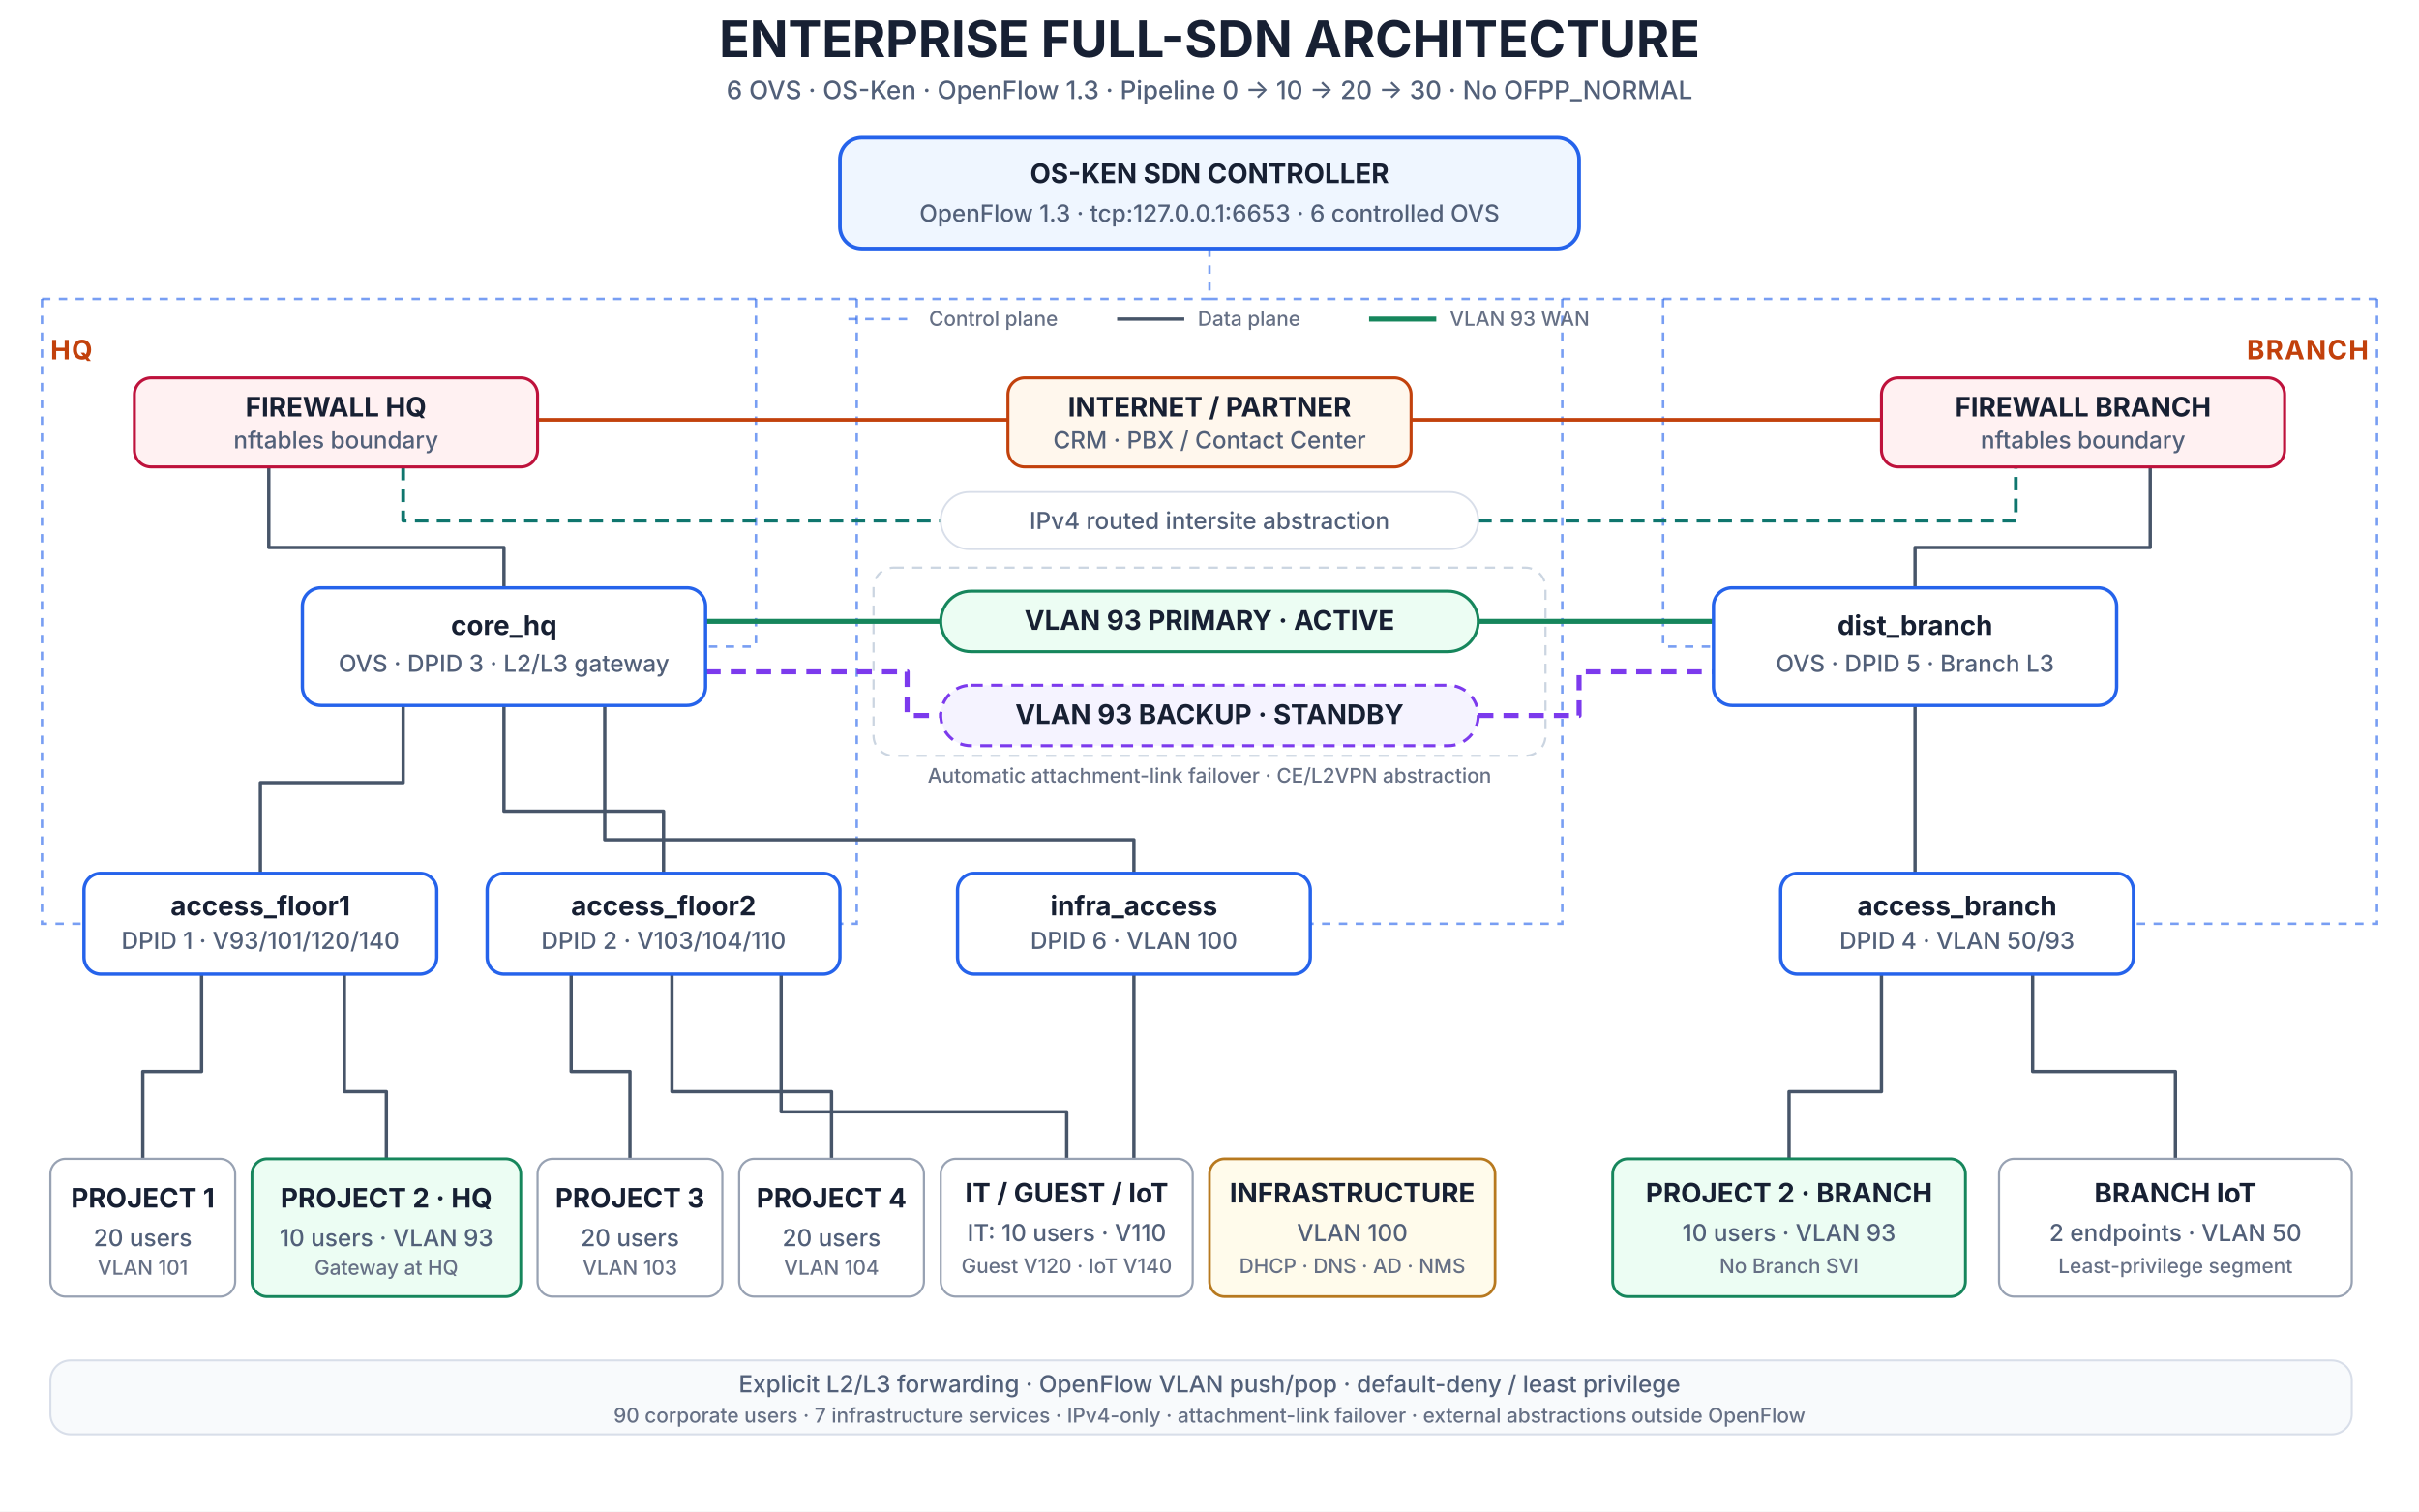
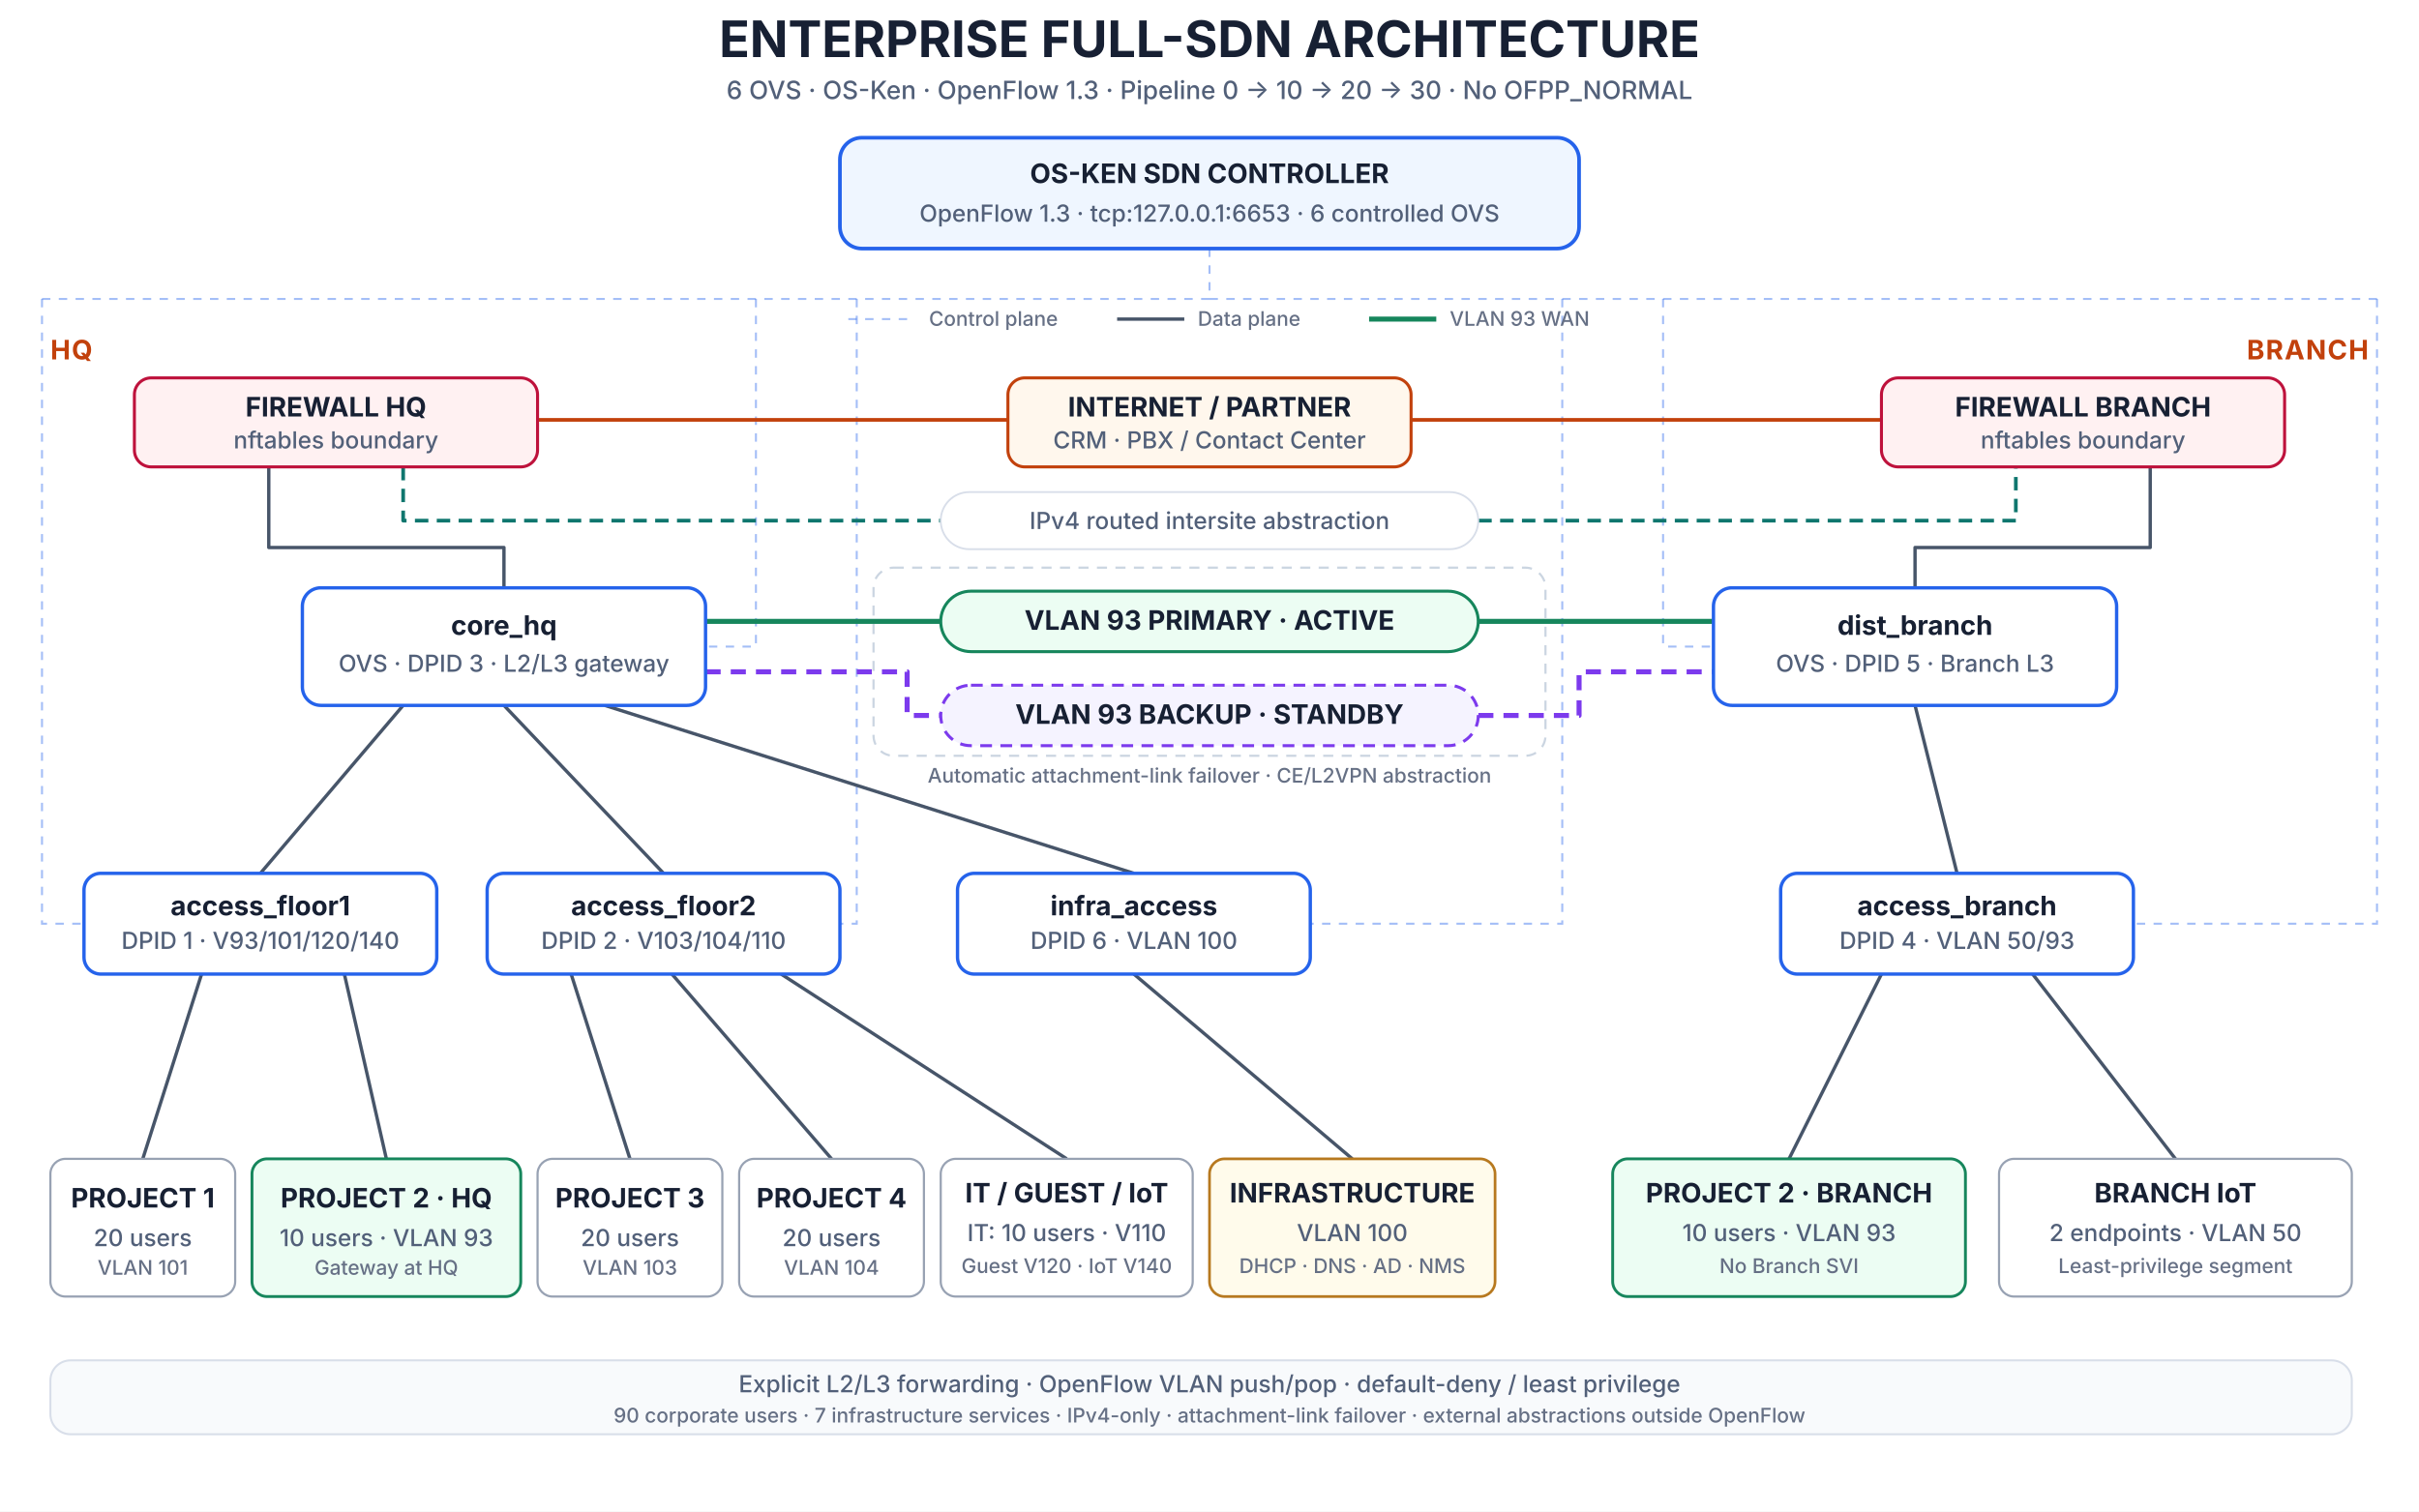
<svg xmlns="http://www.w3.org/2000/svg" width="1440" height="900" viewBox="0 0 1440 900" role="img" aria-labelledby="title desc">
  <defs>
    <style>
      text { font-family: Inter, "Segoe UI", system-ui, sans-serif; }
      .title { font-size: 30px; font-weight: 750; fill: #172033; }
      .subtitle { font-size: 15px; font-weight: 550; fill: #526079; }
      .section { font-size: 16px; font-weight: 750; fill: #c2410c; letter-spacing: .7px; }
      .label { font-size: 16px; font-weight: 750; fill: #172033; }
      .small { font-size: 14px; font-weight: 500; fill: #526079; }
      .note { font-size: 12px; font-weight: 550; fill: #667085; }
      .canvas { fill: #ffffff; }
      .band { fill: #f8fafc; stroke: #d8dee9; stroke-width: 1.2; }
      .controller { fill: #eff6ff; stroke: #2563eb; stroke-width: 2.2; }
      .ovs { fill: #ffffff; stroke: #2563eb; stroke-width: 2; }
      .firewall { fill: #fff1f2; stroke: #be123c; stroke-width: 1.8; }
      .external { fill: #fff7ed; stroke: #c2410c; stroke-width: 1.8; }
      .endpoint { fill: #ffffff; stroke: #98a2b3; stroke-width: 1.3; }
      .project93 { fill: #ecfdf3; stroke: #16865c; stroke-width: 1.7; }
      .infra { fill: #fffbeb; stroke: #b7791f; stroke-width: 1.6; }
      .wan { fill: none; stroke: #cbd5e1; stroke-width: 1.3; stroke-dasharray: 6 5; }
      .primary-box { fill: #ecfdf3; stroke: #16865c; stroke-width: 1.8; }
      .backup-box { fill: #f5f3ff; stroke: #7c3aed; stroke-width: 1.8; stroke-dasharray: 7 5; }
      .pill { fill: #ffffff; stroke: #d8dee9; stroke-width: 1.1; }
-       .control { fill: none; stroke: #2563eb; stroke-width: 1.5; stroke-dasharray: 5 5; opacity: .62; }
+       .control { fill: none; stroke: #2563eb; stroke-width: 1.2; stroke-dasharray: 5 5; opacity: .42; }
      .data { fill: none; stroke: #475569; stroke-width: 2; stroke-linejoin: round; }
      .external-link { fill: none; stroke: #c2410c; stroke-width: 2.2; stroke-linejoin: round; }
      .routed { fill: none; stroke: #0f766e; stroke-width: 2.2; stroke-dasharray: 8 5; stroke-linejoin: round; }
      .primary { fill: none; stroke: #16865c; stroke-width: 3; stroke-linejoin: round; }
      .backup { fill: none; stroke: #7c3aed; stroke-width: 3; stroke-dasharray: 9 6; stroke-linejoin: round; }
    </style>
  </defs>
  <rect width="1440" height="900" class="canvas" />
  <text x="720" y="34" text-anchor="middle" class="title">ENTERPRISE FULL-SDN ARCHITECTURE</text>
  <text x="720" y="59" text-anchor="middle" class="subtitle">6 OVS · OS-Ken · OpenFlow 1.3 · Pipeline 0 → 10 → 20 → 30 · No OFPP_NORMAL</text>
  <rect x="500" y="82" width="440" height="66" rx="13" class="controller" />
  <text x="720" y="109" text-anchor="middle" class="label">OS-KEN SDN CONTROLLER</text>
  <text x="720" y="132" text-anchor="middle" class="small">OpenFlow 1.3 · tcp:127.0.0.1:6653 · 6 controlled OVS</text>
  <path d="M720 148 V178 H25 M720 178 H1415" class="control" />
  <path d="M25 178 V550 H50 M450 178 V385 H420 M510 178 V550 H500 M930 178 V550 H780 M990 178 V385 H1020 M1415 178 V550 H1270" class="control" />
  <line x1="505" y1="190" x2="545" y2="190" class="control" />
  <text x="553" y="194" class="note">Control plane</text>
  <line x1="665" y1="190" x2="705" y2="190" class="data" />
  <text x="713" y="194" class="note">Data plane</text>
  <line x1="815" y1="190" x2="855" y2="190" class="primary" />
  <text x="863" y="194" class="note">VLAN 93 WAN</text>
  <text x="30" y="214" class="section">HQ</text>
  <text x="1410" y="214" text-anchor="end" class="section">BRANCH</text>
  <path d="M320 250 H600 M840 250 H1120" class="external-link" />
  <path d="M160 278 V326 H300 V350 M1280 278 V326 H1140 V350" class="data" />
  <path d="M240 278 V310 H560 M880 310 H1200 V278" class="routed" />
  <path d="M420 370 H560 M880 370 H1020" class="primary" />
  <path d="M420 400 H540 V426 H560 M880 426 H940 V400 H1020" class="backup" />
-   <path d="M240 420 V466 H155 V520 M300 420 V483 H395 V520 M360 420 V500 H675 V520 M1140 420 V520" class="data" />
-   <path d="M120 580 V638 H85 V690 M205 580 V650 H230 V690 M340 580 V638 H375 V690 M400 580 V650 H495 V690 M465 580 V662 H635 V690 M675 580 V690 M1120 580 V650 H1065 V690 M1210 580 V638 H1295 V690" class="data" />
+   <path d="M240 420 L155 520 M300 420 L395 520 M360 420 L675 520 M1140 420 L1165 520" class="data" />
+   <path d="M120 580 L85 690 M205 580 L230 690 M340 580 L375 690 M400 580 L495 690 M465 580 L635 690 M675 580 L805 690 M1120 580 L1065 690 M1210 580 L1295 690" class="data" />
  <rect x="80" y="225" width="240" height="53" rx="10" class="firewall" />
  <text x="200" y="248" text-anchor="middle" class="label">FIREWALL HQ</text>
  <text x="200" y="267" text-anchor="middle" class="small">nftables boundary</text>
  <rect x="600" y="225" width="240" height="53" rx="10" class="external" />
  <text x="720" y="248" text-anchor="middle" class="label">INTERNET / PARTNER</text>
  <text x="720" y="267" text-anchor="middle" class="small">CRM · PBX / Contact Center</text>
  <rect x="1120" y="225" width="240" height="53" rx="10" class="firewall" />
  <text x="1240" y="248" text-anchor="middle" class="label">FIREWALL BRANCH</text>
  <text x="1240" y="267" text-anchor="middle" class="small">nftables boundary</text>
  <rect x="560" y="293" width="320" height="34" rx="17" class="pill" />
  <text x="720" y="315" text-anchor="middle" class="small">IPv4 routed intersite abstraction</text>
  <rect x="180" y="350" width="240" height="70" rx="11" class="ovs" />
  <text x="300" y="378" text-anchor="middle" class="label">core_hq</text>
  <text x="300" y="400" text-anchor="middle" class="small">OVS · DPID 3 · L2/L3 gateway</text>
  <rect x="520" y="338" width="400" height="112" rx="12" class="wan" />
  <rect x="560" y="352" width="320" height="36" rx="18" class="primary-box" />
  <text x="720" y="375" text-anchor="middle" class="label">VLAN 93 PRIMARY · ACTIVE</text>
  <rect x="560" y="408" width="320" height="36" rx="18" class="backup-box" />
  <text x="720" y="431" text-anchor="middle" class="label">VLAN 93 BACKUP · STANDBY</text>
  <text x="720" y="466" text-anchor="middle" class="note">Automatic attachment-link failover · CE/L2VPN abstraction</text>
  <rect x="1020" y="350" width="240" height="70" rx="11" class="ovs" />
  <text x="1140" y="378" text-anchor="middle" class="label">dist_branch</text>
  <text x="1140" y="400" text-anchor="middle" class="small">OVS · DPID 5 · Branch L3</text>
  <rect x="50" y="520" width="210" height="60" rx="10" class="ovs" />
  <text x="155" y="545" text-anchor="middle" class="label">access_floor1</text>
  <text x="155" y="565" text-anchor="middle" class="small">DPID 1 · V93/101/120/140</text>
  <rect x="290" y="520" width="210" height="60" rx="10" class="ovs" />
  <text x="395" y="545" text-anchor="middle" class="label">access_floor2</text>
  <text x="395" y="565" text-anchor="middle" class="small">DPID 2 · V103/104/110</text>
  <rect x="570" y="520" width="210" height="60" rx="10" class="ovs" />
  <text x="675" y="545" text-anchor="middle" class="label">infra_access</text>
  <text x="675" y="565" text-anchor="middle" class="small">DPID 6 · VLAN 100</text>
  <rect x="1060" y="520" width="210" height="60" rx="10" class="ovs" />
  <text x="1165" y="545" text-anchor="middle" class="label">access_branch</text>
  <text x="1165" y="565" text-anchor="middle" class="small">DPID 4 · VLAN 50/93</text>
  <rect x="30" y="690" width="110" height="82" rx="9" class="endpoint" />
  <text x="85" y="719" text-anchor="middle" class="label">PROJECT 1</text>
  <text x="85" y="742" text-anchor="middle" class="small">20 users</text>
  <text x="85" y="759" text-anchor="middle" class="note">VLAN 101</text>
  <rect x="150" y="690" width="160" height="82" rx="9" class="project93" />
  <text x="230" y="719" text-anchor="middle" class="label">PROJECT 2 · HQ</text>
  <text x="230" y="742" text-anchor="middle" class="small">10 users · VLAN 93</text>
  <text x="230" y="759" text-anchor="middle" class="note">Gateway at HQ</text>
  <rect x="320" y="690" width="110" height="82" rx="9" class="endpoint" />
  <text x="375" y="719" text-anchor="middle" class="label">PROJECT 3</text>
  <text x="375" y="742" text-anchor="middle" class="small">20 users</text>
  <text x="375" y="759" text-anchor="middle" class="note">VLAN 103</text>
  <rect x="440" y="690" width="110" height="82" rx="9" class="endpoint" />
  <text x="495" y="719" text-anchor="middle" class="label">PROJECT 4</text>
  <text x="495" y="742" text-anchor="middle" class="small">20 users</text>
  <text x="495" y="759" text-anchor="middle" class="note">VLAN 104</text>
  <rect x="560" y="690" width="150" height="82" rx="9" class="endpoint" />
  <text x="635" y="716" text-anchor="middle" class="label">IT / GUEST / IoT</text>
  <text x="635" y="739" text-anchor="middle" class="small">IT: 10 users · V110</text>
  <text x="635" y="758" text-anchor="middle" class="note">Guest V120 · IoT V140</text>
  <rect x="720" y="690" width="170" height="82" rx="9" class="infra" />
  <text x="805" y="716" text-anchor="middle" class="label">INFRASTRUCTURE</text>
  <text x="805" y="739" text-anchor="middle" class="small">VLAN 100</text>
  <text x="805" y="758" text-anchor="middle" class="note">DHCP · DNS · AD · NMS</text>
  <rect x="960" y="690" width="210" height="82" rx="9" class="project93" />
  <text x="1065" y="716" text-anchor="middle" class="label">PROJECT 2 · BRANCH</text>
  <text x="1065" y="739" text-anchor="middle" class="small">10 users · VLAN 93</text>
  <text x="1065" y="758" text-anchor="middle" class="note">No Branch SVI</text>
  <rect x="1190" y="690" width="210" height="82" rx="9" class="endpoint" />
  <text x="1295" y="716" text-anchor="middle" class="label">BRANCH IoT</text>
  <text x="1295" y="739" text-anchor="middle" class="small">2 endpoints · VLAN 50</text>
  <text x="1295" y="758" text-anchor="middle" class="note">Least-privilege segment</text>
  <rect x="30" y="810" width="1370" height="44" rx="12" class="band" />
  <text x="720" y="829" text-anchor="middle" class="small">Explicit L2/L3 forwarding · OpenFlow VLAN push/pop · default-deny / least privilege</text>
  <text x="720" y="847" text-anchor="middle" class="note">90 corporate users · 7 infrastructure services · IPv4-only · attachment-link failover · external abstractions outside OpenFlow</text>
</svg>
